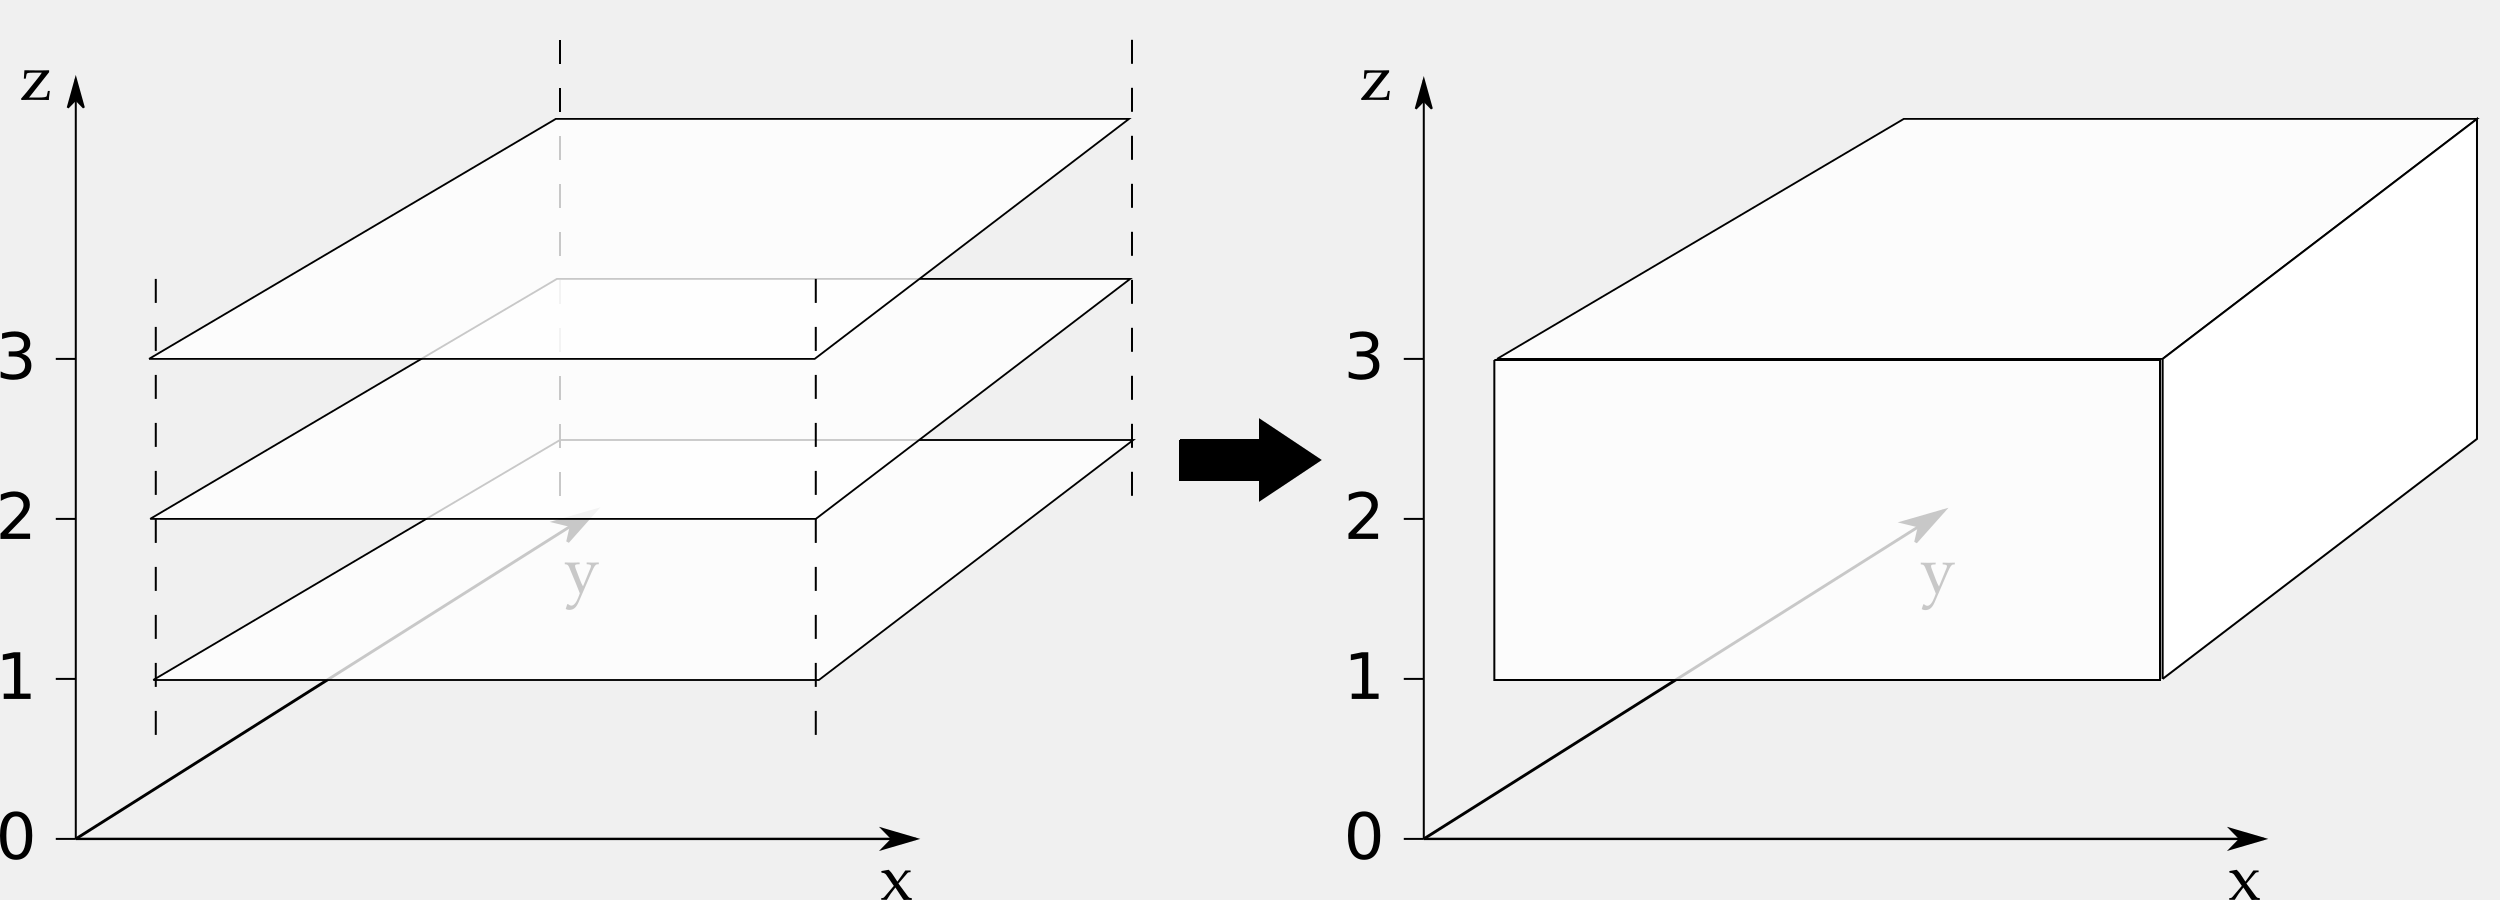
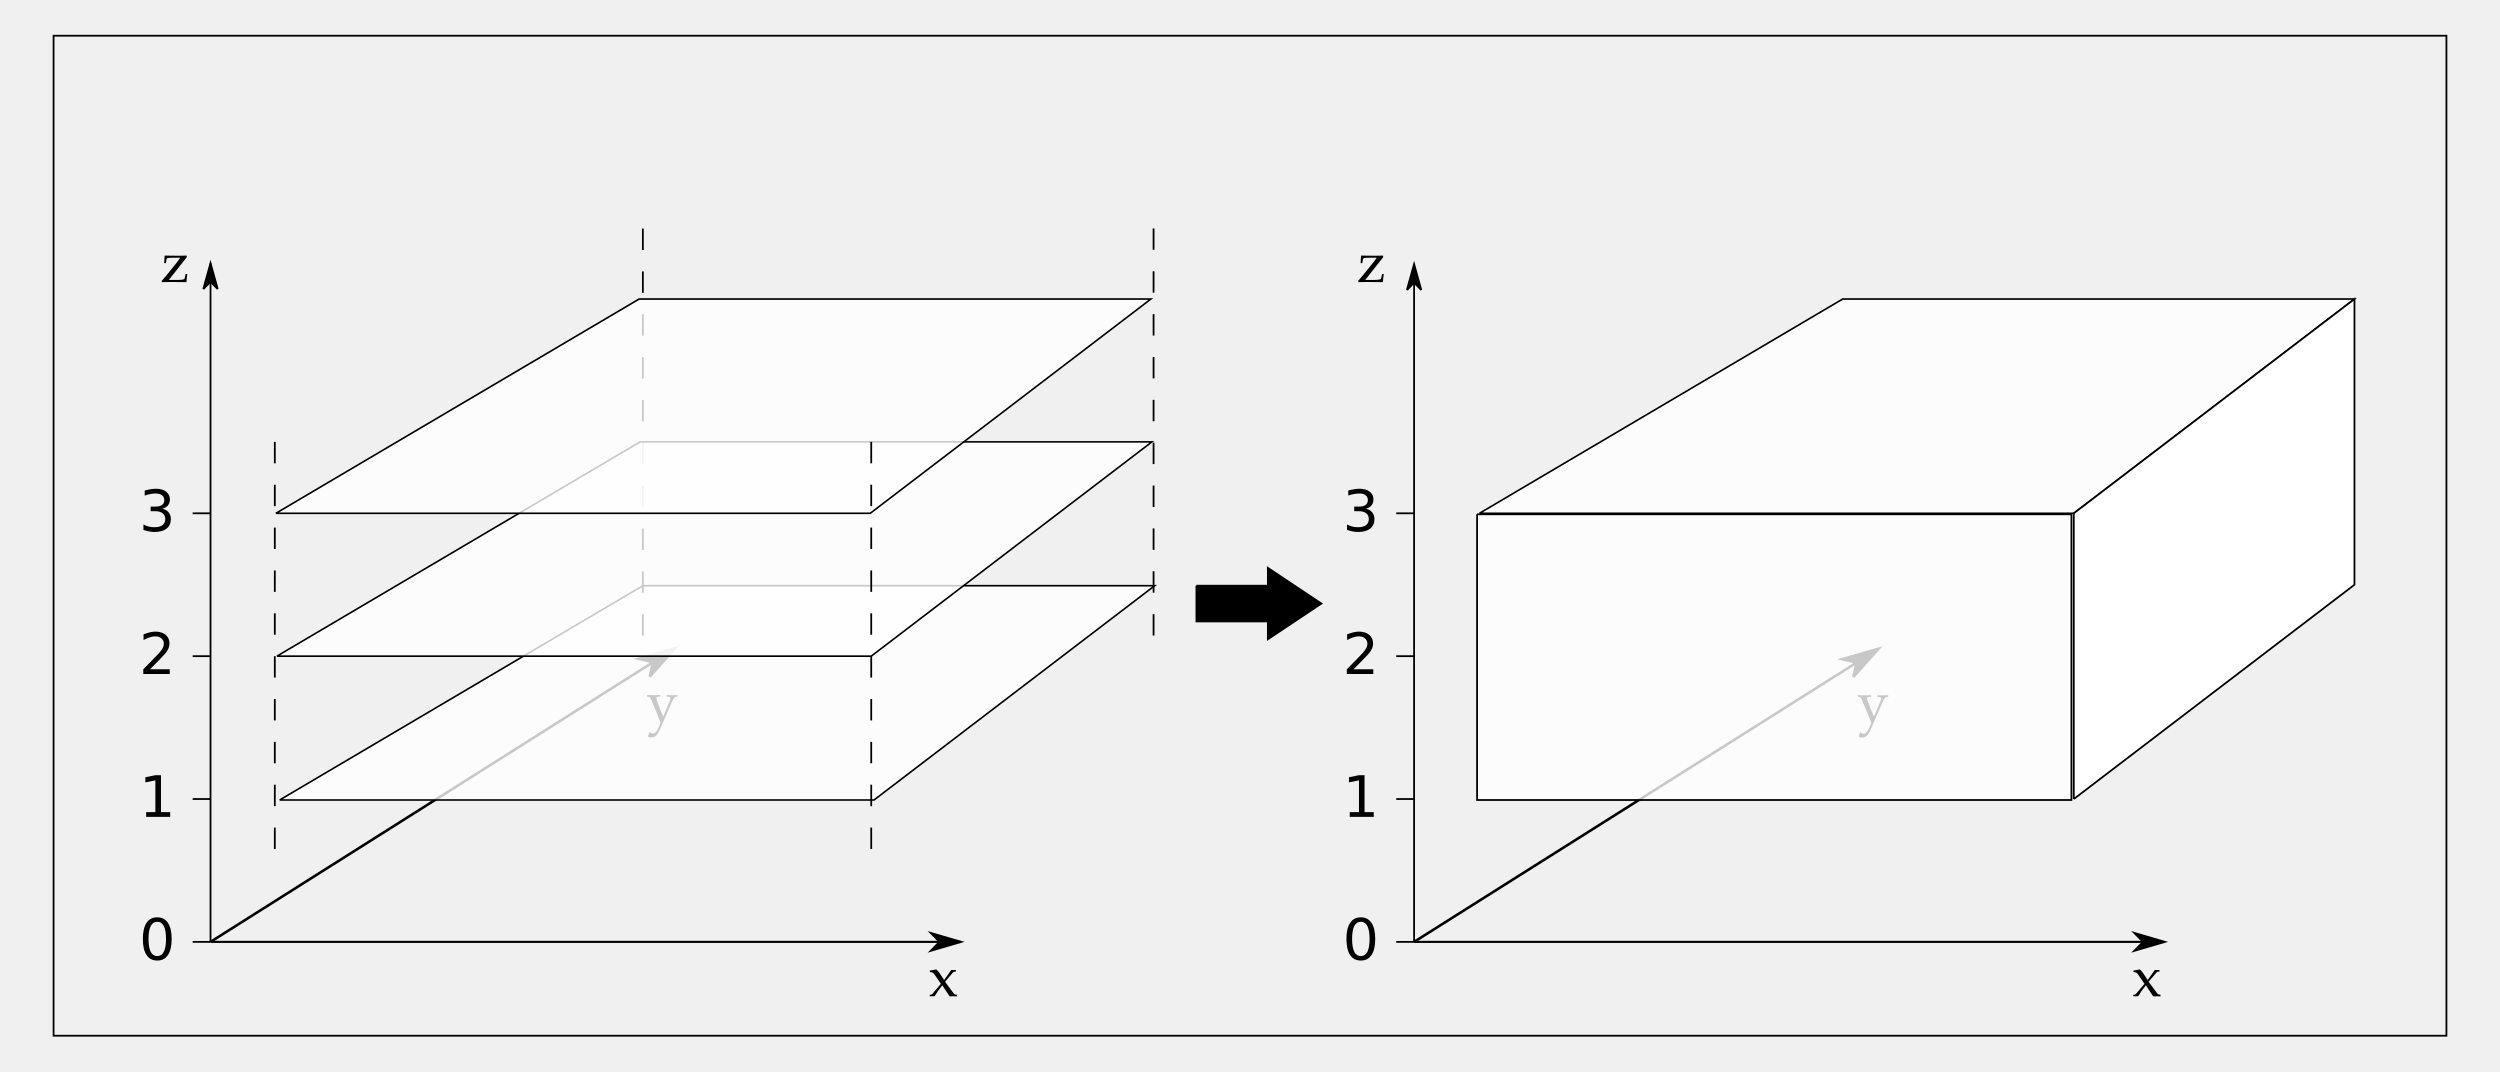
- <svg xmlns="http://www.w3.org/2000/svg" width="1250" height="450" id="svg2834" version="1.1">
+ <svg xmlns="http://www.w3.org/2000/svg" width="1400" height="600" id="svg2834" version="1.1">
  <defs id="defs2836">
-     <marker orient="auto" refY="0.0" refX="0.0" id="Arrow2Lend" style="overflow:visible;">
-       <path id="path3666" style="font-size:12.0;fill-rule:evenodd;stroke-width:0.625;stroke-linejoin:round;" d="M 8.719,4.034 L -2.207,0.016 L 8.719,-4.002 C 6.973,-1.63 6.983,1.616 8.719,4.034 z " transform="scale(1.1) rotate(180) translate(1,0)" />
+     <marker orient="auto" refY="0" refX="0" id="Arrow2Lend" style="overflow:visible">
+       <path id="path3666" style="font-size:12px;fill-rule:evenodd;stroke-width:0.625;stroke-linejoin:round" d="M 8.719,4.034 -2.207,0.016 8.719,-4.002 c -1.745,2.372 -1.735,5.617 -6e-7,8.035 z" transform="matrix(-1.1,0,0,-1.1,-1.1,0)" />
    </marker>
    <marker orient="auto" refY="0" refX="0" id="Arrow1Lend" style="overflow:visible">
      <path id="path3648" d="M 0,0 5,-5 -12.5,0 5,5 0,0 z" style="fill-rule:evenodd;stroke:#000000;stroke-width:1pt;marker-start:none" transform="matrix(-0.8,0,0,-0.8,-10,0)" />
    </marker>
    <marker orient="auto" refY="0" refX="0" id="TriangleInL" style="overflow:visible">
      <path id="path3779" d="m 5.77,0 -8.65,5 0,-10 8.65,5 z" style="fill-rule:evenodd;stroke:#000000;stroke-width:1pt;marker-start:none" transform="scale(-0.8,-0.8)" />
    </marker>
    <marker orient="auto" refY="0" refX="0" id="Arrow1Lstart" style="overflow:visible">
      <path id="path3645" d="M 0,0 5,-5 -12.5,0 5,5 0,0 z" style="fill-rule:evenodd;stroke:#000000;stroke-width:1pt;marker-start:none" transform="matrix(0.8,0,0,0.8,10,0)" />
    </marker>
    <marker orient="auto" refY="0" refX="0" id="Arrow1Lend-8" style="overflow:visible">
      <path id="path3648-8" d="M 0,0 5,-5 -12.5,0 5,5 0,0 z" style="fill-rule:evenodd;stroke:#000000;stroke-width:1pt;marker-start:none" transform="matrix(-0.8,0,0,-0.8,-10,0)" />
    </marker>
    <marker orient="auto" refY="0" refX="0" id="marker4872" style="overflow:visible">
      <path id="path4874" d="M 0,0 5,-5 -12.5,0 5,5 0,0 z" style="fill-rule:evenodd;stroke:#000000;stroke-width:1pt;marker-start:none" transform="matrix(-0.8,0,0,-0.8,-10,0)" />
    </marker>
    <marker orient="auto" refY="0" refX="0" id="marker4877" style="overflow:visible">
      <path id="path4879" d="M 0,0 5,-5 -12.5,0 5,5 0,0 z" style="fill-rule:evenodd;stroke:#000000;stroke-width:1pt;marker-start:none" transform="matrix(-0.8,0,0,-0.8,-10,0)" />
    </marker>
  </defs>
-   <g id="layer1" transform="translate(-22.10938,-10.54913)">
-     <text xml:space="preserve" style="font-size:40px;font-style:normal;font-weight:normal;fill:#000000;fill-opacity:1;stroke:none;font-family:Bitstream Vera Sans" x="982.109" y="306.549" id="text5257-1-6">
-       <tspan id="tspan5259-2-3" x="982.109" y="306.549" style="font-size:32px;font-family:URW Palladio L;-inkscape-font-specification:URW Palladio L">y</tspan>
+   <g id="layer1" transform="translate(-22.10938,139.4509)">
+     <text xml:space="preserve" style="font-size:40px;font-style:normal;font-weight:normal;fill:#000000;fill-opacity:1;stroke:none;font-family:Bitstream Vera Sans" x="1062.109" y="264.549" id="text5257-1-6">
+       <tspan id="tspan5259-2-3" x="1062.109" y="264.549" style="font-size:32px;font-family:URW Palladio L;-inkscape-font-specification:URW Palladio L">y</tspan>
    </text>
-     <text xml:space="preserve" style="font-size:40px;font-style:normal;font-weight:normal;fill:#000000;fill-opacity:1;stroke:none;font-family:Bitstream Vera Sans" x="304.109" y="306.453" id="text5257-1">
-       <tspan id="tspan5259-2" x="304.109" y="306.453" style="font-size:32px;font-family:URW Palladio L;-inkscape-font-specification:URW Palladio L">y</tspan>
+     <text xml:space="preserve" style="font-size:40px;font-style:normal;font-weight:normal;fill:#000000;fill-opacity:1;stroke:none;font-family:Bitstream Vera Sans" x="384.109" y="264.453" id="text5257-1">
+       <tspan id="tspan5259-2" x="384.109" y="264.453" style="font-size:32px;font-family:URW Palladio L;-inkscape-font-specification:URW Palladio L">y</tspan>
    </text>
-     <g id="g4852" transform="matrix(1,0,0,1.027027,0,-1.351351)">
+     <g id="g4852" transform="matrix(1,0,0,1.027027,80,-43.35135)">
      <path id="path3638" d="M 60,420 320,260" style="fill:none;stroke:#000000;stroke-width:1.428px;stroke-linecap:butt;stroke-linejoin:miter;stroke-opacity:1;marker-end:url(#Arrow1Lend)" />
      <path id="path4468" d="M 60,420 60,50" style="fill:none;stroke:#000000;stroke-width:1px;stroke-linecap:butt;stroke-linejoin:miter;stroke-opacity:1;marker-end:url(#Arrow1Lend)" />
      <path id="path4660" d="m 60,420 420,0" style="fill:none;stroke:#000000;stroke-width:1.164px;stroke-linecap:butt;stroke-linejoin:miter;stroke-opacity:1;marker-end:url(#Arrow1Lend)" />
    </g>
-     <g transform="matrix(1,0,0,1.025543,674,-0.72801)" id="g4852-8">
+     <g transform="matrix(1,0,0,1.025543,754,-42.72801)" id="g4852-8">
      <path id="path3638-0" d="M 60,420 320,260" style="fill:none;stroke:#000000;stroke-width:1.428px;stroke-linecap:butt;stroke-linejoin:miter;stroke-opacity:1;marker-end:url(#Arrow1Lend)" />
      <path id="path4468-5" d="M 60,420 60,50" style="fill:none;stroke:#000000;stroke-width:1px;stroke-linecap:butt;stroke-linejoin:miter;stroke-opacity:1;marker-end:url(#Arrow1Lend)" />
      <path id="path4660-8" d="m 60,420 420,0" style="fill:none;stroke:#000000;stroke-width:1.164px;stroke-linecap:butt;stroke-linejoin:miter;stroke-opacity:1;marker-end:url(#Arrow1Lend)" />
    </g>
-     <path style="fill:none;stroke:#000000;stroke-width:1px;stroke-linecap:butt;stroke-linejoin:miter;stroke-opacity:1" d="m 60,350 -10,0" id="path4919" />
-     <path style="fill:none;stroke:#000000;stroke-width:1px;stroke-linecap:butt;stroke-linejoin:miter;stroke-opacity:1" d="m 60,270 -10,0" id="path4923" />
-     <path style="fill:none;stroke:#000000;stroke-width:1px;stroke-linecap:butt;stroke-linejoin:miter;stroke-opacity:1" d="m 60,190 -10,0" id="path4927" />
-     <path style="fill:none;stroke:#000000;stroke-width:1px;stroke-linecap:butt;stroke-linejoin:miter;stroke-opacity:1" d="m 734,350 -10,0" id="path4931" />
-     <path style="fill:none;stroke:#000000;stroke-width:1px;stroke-linecap:butt;stroke-linejoin:miter;stroke-opacity:1" d="m 734,270 -10,0" id="path4935" />
-     <path style="fill:none;stroke:#000000;stroke-width:1px;stroke-linecap:butt;stroke-linejoin:miter;stroke-opacity:1" d="m 734,190 -10,0" id="path4939" />
-     <path style="fill:#ffffff;fill-opacity:0.784;stroke:#000000;stroke-width:0.924px;stroke-linecap:butt;stroke-linejoin:miter;stroke-opacity:1" d="m 98.713,350.549 203.396,-120 286.604,0 -157.17,120 -332.83,0" id="path4943" />
-     <path style="fill:none;stroke:#000000;stroke-width:1;stroke-linecap:butt;stroke-linejoin:miter;stroke-miterlimit:4;stroke-opacity:1;stroke-dasharray:12, 12;stroke-dashoffset:0" d="m 302.109,30.549 0,240" id="path5134-3-2-8" />
-     <path style="fill:#ffffff;fill-opacity:0.784;stroke:#000000;stroke-width:0.924px;stroke-linecap:butt;stroke-linejoin:miter;stroke-opacity:1" d="m 97.17,270 203.396,-120 286.604,0 -157.17,120 -332.83,0" id="path4943-7" />
-     <path style="fill:#ffffff;fill-opacity:0.784;stroke:#000000;stroke-width:0.924px;stroke-linecap:butt;stroke-linejoin:miter;stroke-opacity:1" d="M 96.604,190 300,70 586.604,70 429.434,190 96.604,190" id="path4943-92" />
-     <text xml:space="preserve" style="font-size:40px;font-style:normal;font-weight:normal;fill:#000000;fill-opacity:1;stroke:none;font-family:Bitstream Vera Sans" x="20" y="440" id="text5036">
-       <tspan id="tspan5038" x="20" y="440" style="font-size:32px">0</tspan>
+     <path style="fill:none;stroke:#000000;stroke-width:1px;stroke-linecap:butt;stroke-linejoin:miter;stroke-opacity:1" d="m 140,308 -10,0" id="path4919" />
+     <path style="fill:none;stroke:#000000;stroke-width:1px;stroke-linecap:butt;stroke-linejoin:miter;stroke-opacity:1" d="m 140,228 -10,0" id="path4923" />
+     <path style="fill:none;stroke:#000000;stroke-width:1px;stroke-linecap:butt;stroke-linejoin:miter;stroke-opacity:1" d="m 140,148 -10,0" id="path4927" />
+     <path style="fill:none;stroke:#000000;stroke-width:1px;stroke-linecap:butt;stroke-linejoin:miter;stroke-opacity:1" d="m 814,308 -10,0" id="path4931" />
+     <path style="fill:none;stroke:#000000;stroke-width:1px;stroke-linecap:butt;stroke-linejoin:miter;stroke-opacity:1" d="m 814,228 -10,0" id="path4935" />
+     <path style="fill:none;stroke:#000000;stroke-width:1px;stroke-linecap:butt;stroke-linejoin:miter;stroke-opacity:1" d="m 814,148 -10,0" id="path4939" />
+     <path style="fill:#ffffff;fill-opacity:0.784;stroke:#000000;stroke-width:0.924px;stroke-linecap:butt;stroke-linejoin:miter;stroke-opacity:1" d="m 178.713,308.549 203.396,-120 286.604,0 -157.17,120 -332.83,0 -1e-5,0" id="path4943" />
+     <path style="fill:none;stroke:#000000;stroke-width:1;stroke-linecap:butt;stroke-linejoin:miter;stroke-miterlimit:4;stroke-opacity:1;stroke-dasharray:12, 12;stroke-dashoffset:0" d="m 382.109,-11.451 0,240" id="path5134-3-2-8" />
+     <path style="fill:#ffffff;fill-opacity:0.784;stroke:#000000;stroke-width:0.924px;stroke-linecap:butt;stroke-linejoin:miter;stroke-opacity:1" d="m 177.17,228 203.396,-120 286.604,0 -157.17,120 -332.83,0" id="path4943-7" />
+     <path style="fill:#ffffff;fill-opacity:0.784;stroke:#000000;stroke-width:0.924px;stroke-linecap:butt;stroke-linejoin:miter;stroke-opacity:1" d="M 176.604,148 380,28 666.604,28 509.434,148 176.604,148" id="path4943-92" />
+     <text xml:space="preserve" style="font-size:40px;font-style:normal;font-weight:normal;fill:#000000;fill-opacity:1;stroke:none;font-family:Bitstream Vera Sans" x="100" y="398" id="text5036">
+       <tspan id="tspan5038" x="100" y="398" style="font-size:32px">0</tspan>
    </text>
-     <path style="fill:none;stroke:#000000;stroke-width:1px;stroke-linecap:butt;stroke-linejoin:miter;stroke-opacity:1" d="m 60,430 -10,0 0,0" id="path5040" />
-     <text xml:space="preserve" style="font-size:40px;font-style:normal;font-weight:normal;fill:#000000;fill-opacity:1;stroke:none;font-family:Bitstream Vera Sans" x="20" y="360" id="text5036-6">
-       <tspan id="tspan5038-3" x="20" y="360" style="font-size:32px">1</tspan>
+     <path style="fill:none;stroke:#000000;stroke-width:1px;stroke-linecap:butt;stroke-linejoin:miter;stroke-opacity:1" d="m 140,388 -10,0 0,0" id="path5040" />
+     <text xml:space="preserve" style="font-size:40px;font-style:normal;font-weight:normal;fill:#000000;fill-opacity:1;stroke:none;font-family:Bitstream Vera Sans" x="100" y="318" id="text5036-6">
+       <tspan id="tspan5038-3" x="100" y="318" style="font-size:32px">1</tspan>
    </text>
-     <text xml:space="preserve" style="font-size:40px;font-style:normal;font-weight:normal;fill:#000000;fill-opacity:1;stroke:none;font-family:Bitstream Vera Sans" x="20" y="280" id="text5036-1">
-       <tspan id="tspan5038-2" x="20" y="280" style="font-size:32px">2</tspan>
+     <text xml:space="preserve" style="font-size:40px;font-style:normal;font-weight:normal;fill:#000000;fill-opacity:1;stroke:none;font-family:Bitstream Vera Sans" x="100" y="238" id="text5036-1">
+       <tspan id="tspan5038-2" x="100" y="238" style="font-size:32px">2</tspan>
    </text>
-     <text xml:space="preserve" style="font-size:40px;font-style:normal;font-weight:normal;fill:#000000;fill-opacity:1;stroke:none;font-family:Bitstream Vera Sans" x="20" y="200" id="text5036-8">
-       <tspan id="tspan5038-1" x="20" y="200" style="font-size:32px">3</tspan>
+     <text xml:space="preserve" style="font-size:40px;font-style:normal;font-weight:normal;fill:#000000;fill-opacity:1;stroke:none;font-family:Bitstream Vera Sans" x="100" y="158" id="text5036-8">
+       <tspan id="tspan5038-1" x="100" y="158" style="font-size:32px">3</tspan>
    </text>
-     <text xml:space="preserve" style="font-size:40px;font-style:normal;font-weight:normal;fill:#000000;fill-opacity:1;stroke:none;font-family:Bitstream Vera Sans" x="694" y="440" id="text5036-5">
-       <tspan id="tspan5038-9" x="694" y="440" style="font-size:32px">0</tspan>
+     <text xml:space="preserve" style="font-size:40px;font-style:normal;font-weight:normal;fill:#000000;fill-opacity:1;stroke:none;font-family:Bitstream Vera Sans" x="774" y="398" id="text5036-5">
+       <tspan id="tspan5038-9" x="774" y="398" style="font-size:32px">0</tspan>
    </text>
-     <text xml:space="preserve" style="font-size:40px;font-style:normal;font-weight:normal;fill:#000000;fill-opacity:1;stroke:none;font-family:Bitstream Vera Sans" x="694" y="360" id="text5036-6-0">
-       <tspan id="tspan5038-3-3" x="694" y="360" style="font-size:32px">1</tspan>
+     <text xml:space="preserve" style="font-size:40px;font-style:normal;font-weight:normal;fill:#000000;fill-opacity:1;stroke:none;font-family:Bitstream Vera Sans" x="774" y="318" id="text5036-6-0">
+       <tspan id="tspan5038-3-3" x="774" y="318" style="font-size:32px">1</tspan>
    </text>
-     <text xml:space="preserve" style="font-size:40px;font-style:normal;font-weight:normal;fill:#000000;fill-opacity:1;stroke:none;font-family:Bitstream Vera Sans" x="694" y="280" id="text5036-1-8">
-       <tspan id="tspan5038-2-6" x="694" y="280" style="font-size:32px">2</tspan>
+     <text xml:space="preserve" style="font-size:40px;font-style:normal;font-weight:normal;fill:#000000;fill-opacity:1;stroke:none;font-family:Bitstream Vera Sans" x="774" y="238" id="text5036-1-8">
+       <tspan id="tspan5038-2-6" x="774" y="238" style="font-size:32px">2</tspan>
    </text>
-     <text xml:space="preserve" style="font-size:40px;font-style:normal;font-weight:normal;fill:#000000;fill-opacity:1;stroke:none;font-family:Bitstream Vera Sans" x="694" y="200" id="text5036-8-3">
-       <tspan id="tspan5038-1-9" x="694" y="200" style="font-size:32px">3</tspan>
+     <text xml:space="preserve" style="font-size:40px;font-style:normal;font-weight:normal;fill:#000000;fill-opacity:1;stroke:none;font-family:Bitstream Vera Sans" x="774" y="158" id="text5036-8-3">
+       <tspan id="tspan5038-1-9" x="774" y="158" style="font-size:32px">3</tspan>
    </text>
-     <path style="fill:none;stroke:#000000;stroke-width:1;stroke-linecap:butt;stroke-linejoin:miter;stroke-miterlimit:4;stroke-opacity:1;stroke-dasharray:12, 12;stroke-dashoffset:0" d="m 100,150 0,240" id="path5134" />
-     <path style="fill:none;stroke:#000000;stroke-width:1;stroke-linecap:butt;stroke-linejoin:miter;stroke-miterlimit:4;stroke-opacity:1;stroke-dasharray:12, 12;stroke-dashoffset:0" d="m 430,150 0,240" id="path5134-3" />
-     <path style="fill:none;stroke:#000000;stroke-width:1px;stroke-linecap:butt;stroke-linejoin:miter;stroke-opacity:1" d="m 734,430 -10,0" id="path4931-0" />
-     <path style="fill:#ffffff;fill-opacity:0.784;stroke:#000000;stroke-width:0.924px;stroke-linecap:butt;stroke-linejoin:miter;stroke-opacity:1" d="M 770.604,190 974,70 l 286.604,0 -157.17,120 -332.83,0" id="path4943-5" />
-     <path style="fill:#ffffff;fill-opacity:0.784;stroke:#000000;stroke-width:1px;stroke-linecap:butt;stroke-linejoin:miter;stroke-opacity:1" d="m 769.279,190.549 0,160 332.83,0 0,-160 -332.83,0 10e-6,0" id="path5224" />
-     <path style="fill:#ffffff;fill-opacity:1;stroke:#000000;stroke-width:1px;stroke-linecap:butt;stroke-linejoin:miter;stroke-opacity:1" d="m 1103.434,350 157.17,-120 0,-160 -157.17,120 0,160" id="path5228" />
-     <path style="fill:none;stroke:#000000;stroke-width:1;stroke-linecap:butt;stroke-linejoin:miter;stroke-miterlimit:4;stroke-opacity:1;stroke-dasharray:12, 12;stroke-dashoffset:0" d="m 588.109,30.453 0,240" id="path5134-3-2" />
-     <text xml:space="preserve" style="font-size:40px;font-style:normal;font-weight:normal;fill:#000000;fill-opacity:1;stroke:none;font-family:Bitstream Vera Sans" x="462.109" y="460.453" id="text5257">
-       <tspan id="tspan5259" x="462.109" y="460.453" style="font-size:32px;font-family:URW Palladio L;-inkscape-font-specification:URW Palladio L">x</tspan>
+     <path style="fill:none;stroke:#000000;stroke-width:1;stroke-linecap:butt;stroke-linejoin:miter;stroke-miterlimit:4;stroke-opacity:1;stroke-dasharray:12, 12;stroke-dashoffset:0" d="m 176,108 0,240" id="path5134" />
+     <path style="fill:none;stroke:#000000;stroke-width:1;stroke-linecap:butt;stroke-linejoin:miter;stroke-miterlimit:4;stroke-opacity:1;stroke-dasharray:12, 12;stroke-dashoffset:0" d="m 510,108 0,240" id="path5134-3" />
+     <path style="fill:none;stroke:#000000;stroke-width:1px;stroke-linecap:butt;stroke-linejoin:miter;stroke-opacity:1" d="m 814,388 -10,0" id="path4931-0" />
+     <path style="fill:#ffffff;fill-opacity:0.784;stroke:#000000;stroke-width:0.924px;stroke-linecap:butt;stroke-linejoin:miter;stroke-opacity:1" d="M 850.604,148 1054,28 l 286.604,0 -157.17,120 -332.83,0" id="path4943-5" />
+     <path style="fill:#ffffff;fill-opacity:0.784;stroke:#000000;stroke-width:1px;stroke-linecap:butt;stroke-linejoin:miter;stroke-opacity:1" d="m 849.279,148.549 0,160 332.83,0 0,-160 -332.83,0 10e-6,0" id="path5224" />
+     <path style="fill:#ffffff;fill-opacity:1;stroke:#000000;stroke-width:1px;stroke-linecap:butt;stroke-linejoin:miter;stroke-opacity:1" d="m 1183.434,308 157.17,-120 0,-160 -157.17,120 0,160" id="path5228" />
+     <path style="fill:none;stroke:#000000;stroke-width:1;stroke-linecap:butt;stroke-linejoin:miter;stroke-miterlimit:4;stroke-opacity:1;stroke-dasharray:12, 12;stroke-dashoffset:0" d="m 668.109,-11.547 0,240" id="path5134-3-2" />
+     <text xml:space="preserve" style="font-size:40px;font-style:normal;font-weight:normal;fill:#000000;fill-opacity:1;stroke:none;font-family:Bitstream Vera Sans" x="542.109" y="418.453" id="text5257">
+       <tspan id="tspan5259" x="542.109" y="418.453" style="font-size:32px;font-family:URW Palladio L;-inkscape-font-specification:URW Palladio L">x</tspan>
    </text>
-     <text xml:space="preserve" style="font-size:40px;font-style:normal;font-weight:normal;fill:#000000;fill-opacity:1;stroke:none;font-family:Bitstream Vera Sans" x="32.109" y="60.453" id="text5261">
-       <tspan id="tspan5263" x="32.109" y="60.453" style="font-size:32px;font-family:URW Palladio L;-inkscape-font-specification:URW Palladio L">z</tspan>
+     <text xml:space="preserve" style="font-size:40px;font-style:normal;font-weight:normal;fill:#000000;fill-opacity:1;stroke:none;font-family:Bitstream Vera Sans" x="112.109" y="18.453" id="text5261">
+       <tspan id="tspan5263" x="112.109" y="18.453" style="font-size:32px;font-family:URW Palladio L;-inkscape-font-specification:URW Palladio L">z</tspan>
    </text>
-     <text xml:space="preserve" style="font-size:40px;font-style:normal;font-weight:normal;fill:#000000;fill-opacity:1;stroke:none;font-family:Bitstream Vera Sans" x="1136.109" y="460.453" id="text5257-4">
-       <tspan id="tspan5259-4" x="1136.109" y="460.453" style="font-size:32px;font-family:URW Palladio L;-inkscape-font-specification:URW Palladio L">x</tspan>
+     <text xml:space="preserve" style="font-size:40px;font-style:normal;font-weight:normal;fill:#000000;fill-opacity:1;stroke:none;font-family:Bitstream Vera Sans" x="1216.109" y="418.453" id="text5257-4">
+       <tspan id="tspan5259-4" x="1216.109" y="418.453" style="font-size:32px;font-family:URW Palladio L;-inkscape-font-specification:URW Palladio L">x</tspan>
    </text>
-     <text xml:space="preserve" style="font-size:40px;font-style:normal;font-weight:normal;fill:#000000;fill-opacity:1;stroke:none;font-family:Bitstream Vera Sans" x="702.109" y="60.453" id="text5261-2">
-       <tspan id="tspan5263-0" x="702.109" y="60.453" style="font-size:32px;font-family:URW Palladio L;-inkscape-font-specification:URW Palladio L">z</tspan>
+     <text xml:space="preserve" style="font-size:40px;font-style:normal;font-weight:normal;fill:#000000;fill-opacity:1;stroke:none;font-family:Bitstream Vera Sans" x="782.109" y="18.453" id="text5261-2">
+       <tspan id="tspan5263-0" x="782.109" y="18.453" style="font-size:32px;font-family:URW Palladio L;-inkscape-font-specification:URW Palladio L">z</tspan>
    </text>
-     <path style="fill:#000000;stroke:#000000;stroke-width:1px;stroke-linecap:butt;stroke-linejoin:miter;stroke-opacity:1;fill-opacity:1" d="m 590,220 0,20 40,0 0,10 30,-20 -30,-20 0,10 -40,0" id="path5521" transform="translate(22.10938,10.54913)" />
+     <path style="fill:#000000;fill-opacity:1;stroke:#000000;stroke-width:1px;stroke-linecap:butt;stroke-linejoin:miter;stroke-opacity:1" d="m 692.109,188.549 0,20 40,0 0,10 30,-20 -30,-20 0,10 -40,0" id="path5521" />
+     <flowRoot xml:space="preserve" id="flowRoot4067" style="font-size:40px;font-style:normal;font-weight:normal;fill:#000000;fill-opacity:1;stroke:none;font-family:Bitstream Vera Sans" transform="translate(72.59766,-149.7544)">
+       <flowRegion id="flowRegion4069">
+         <rect id="rect4071" width="397.033" height="59.327" x="586.879" y="39.59" />
+       </flowRegion>
+       <flowPara id="flowPara4075">Merge</flowPara>
+     </flowRoot>
+     <rect style="fill:none;stroke:#000000;stroke-opacity:1" id="rect4079" width="1340" height="560" x="52.109" y="-119.451" />
  </g>
</svg>
